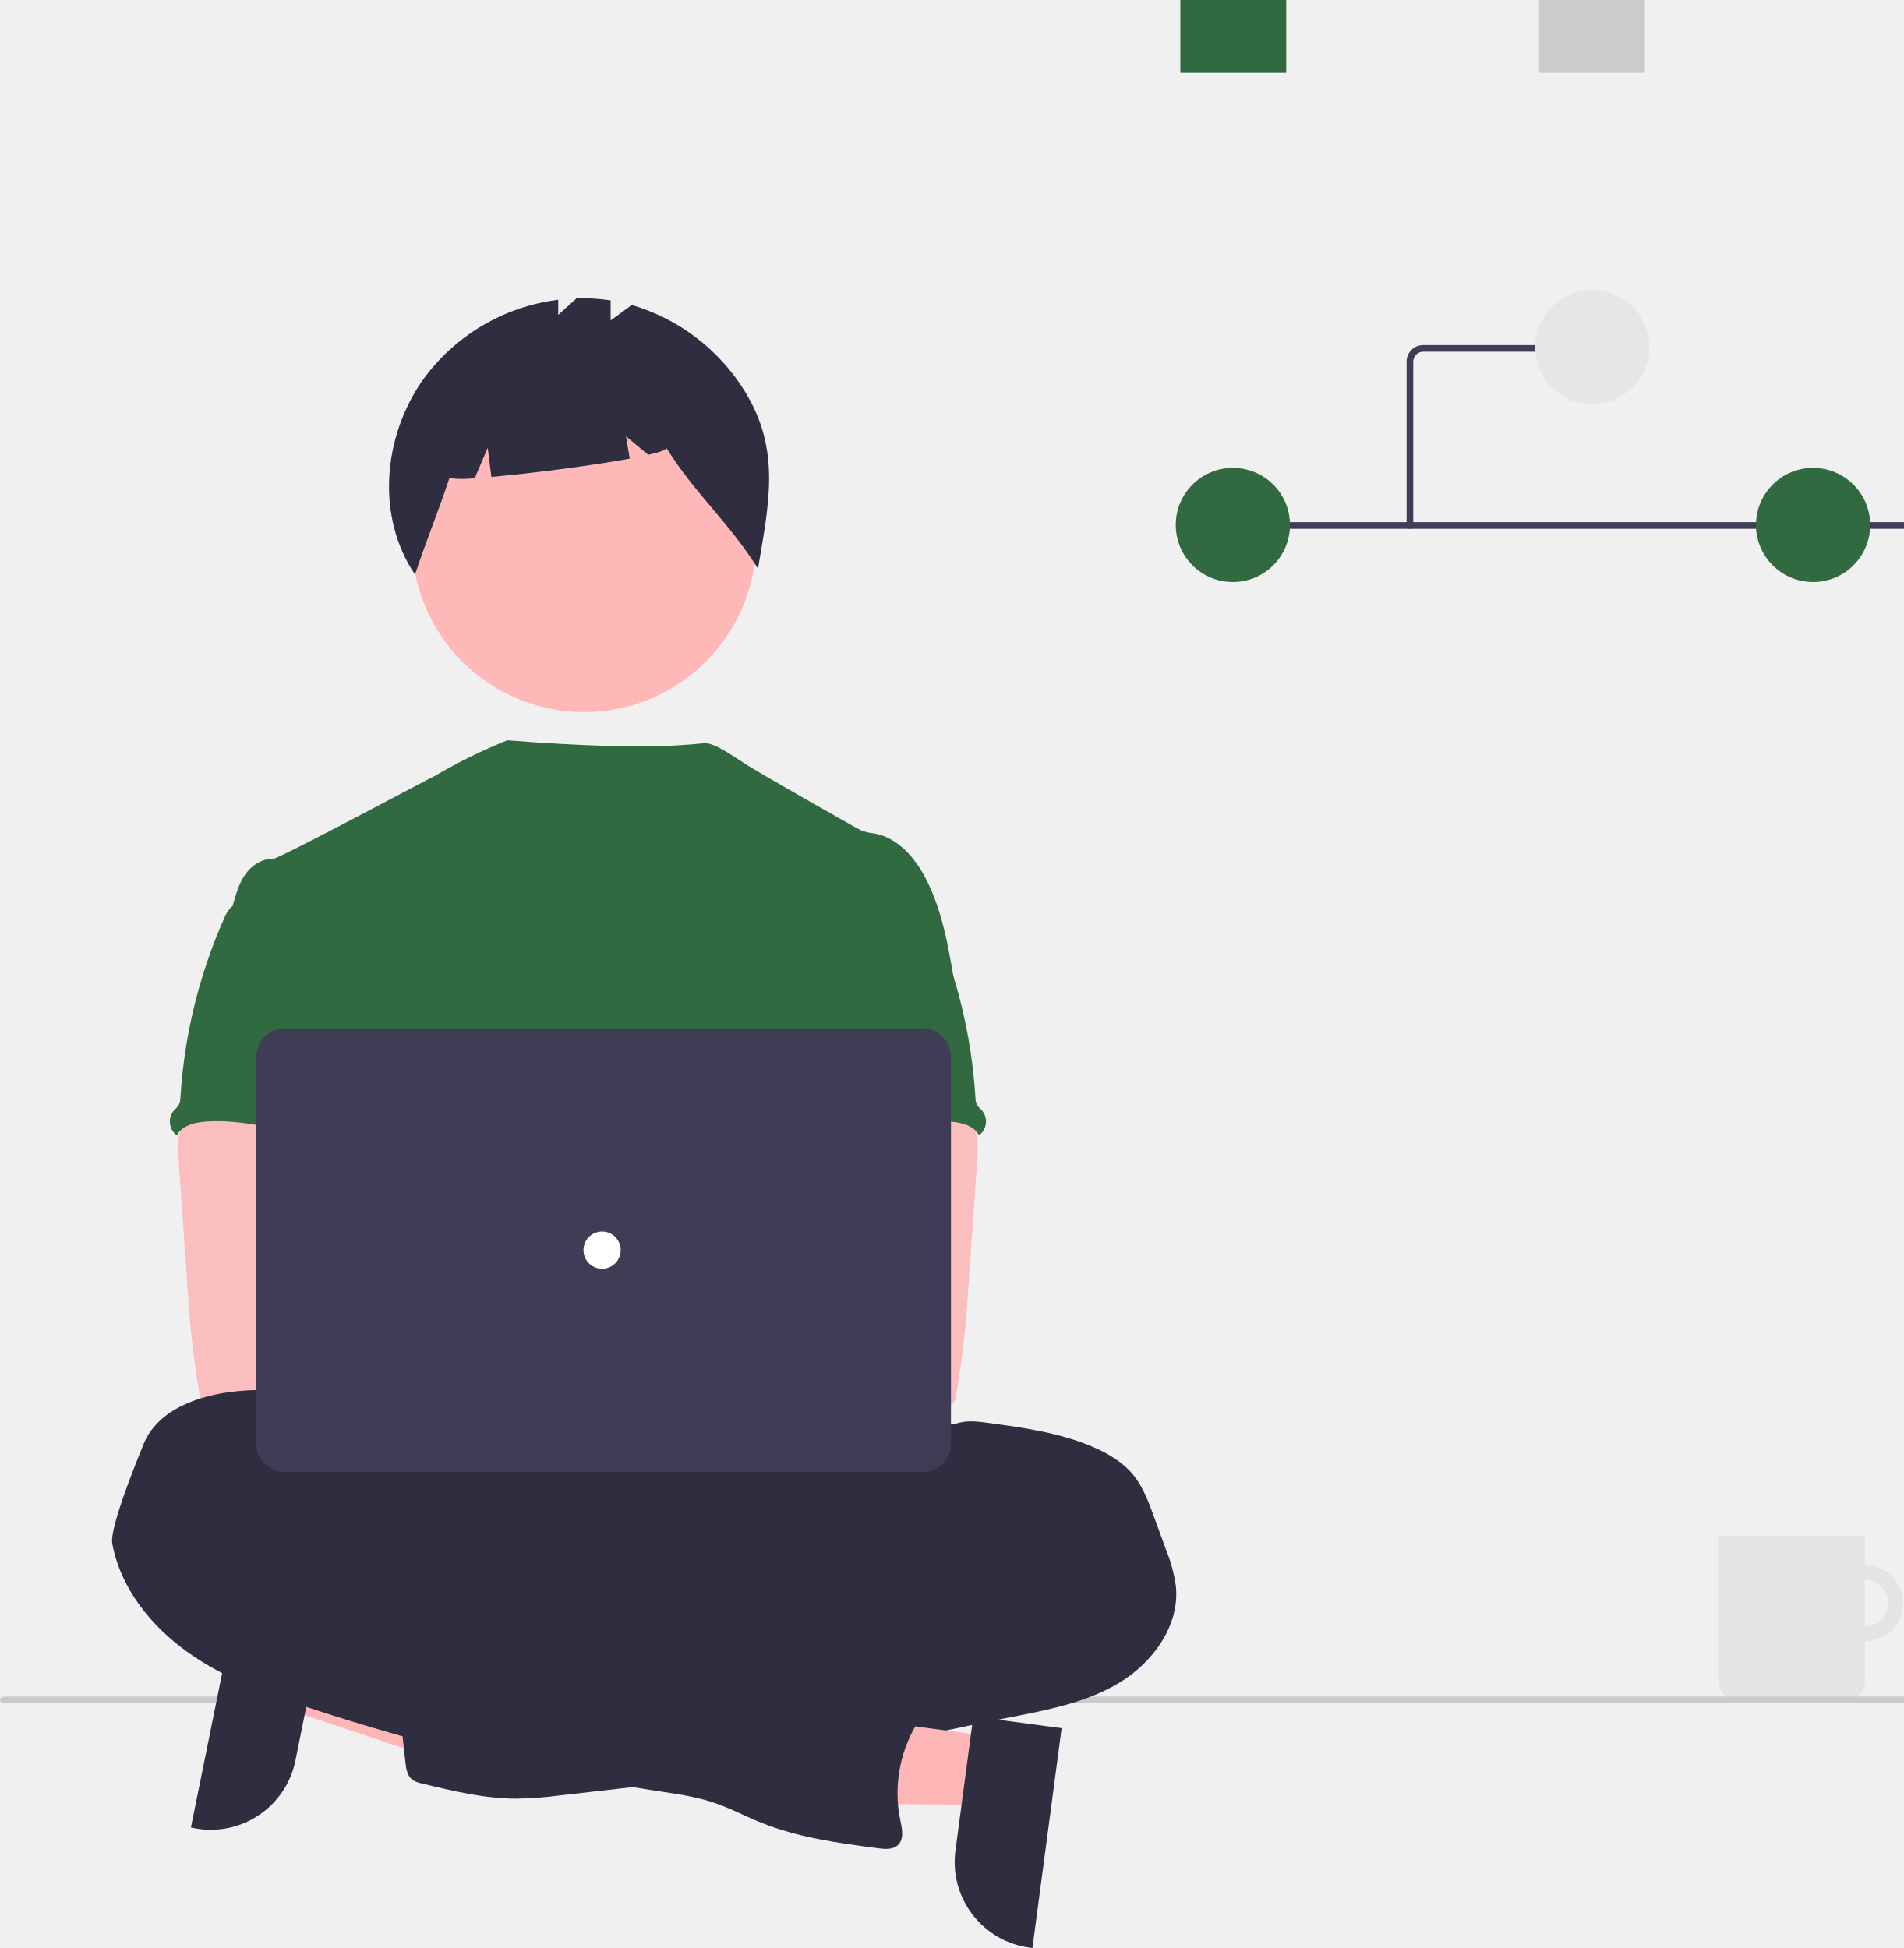
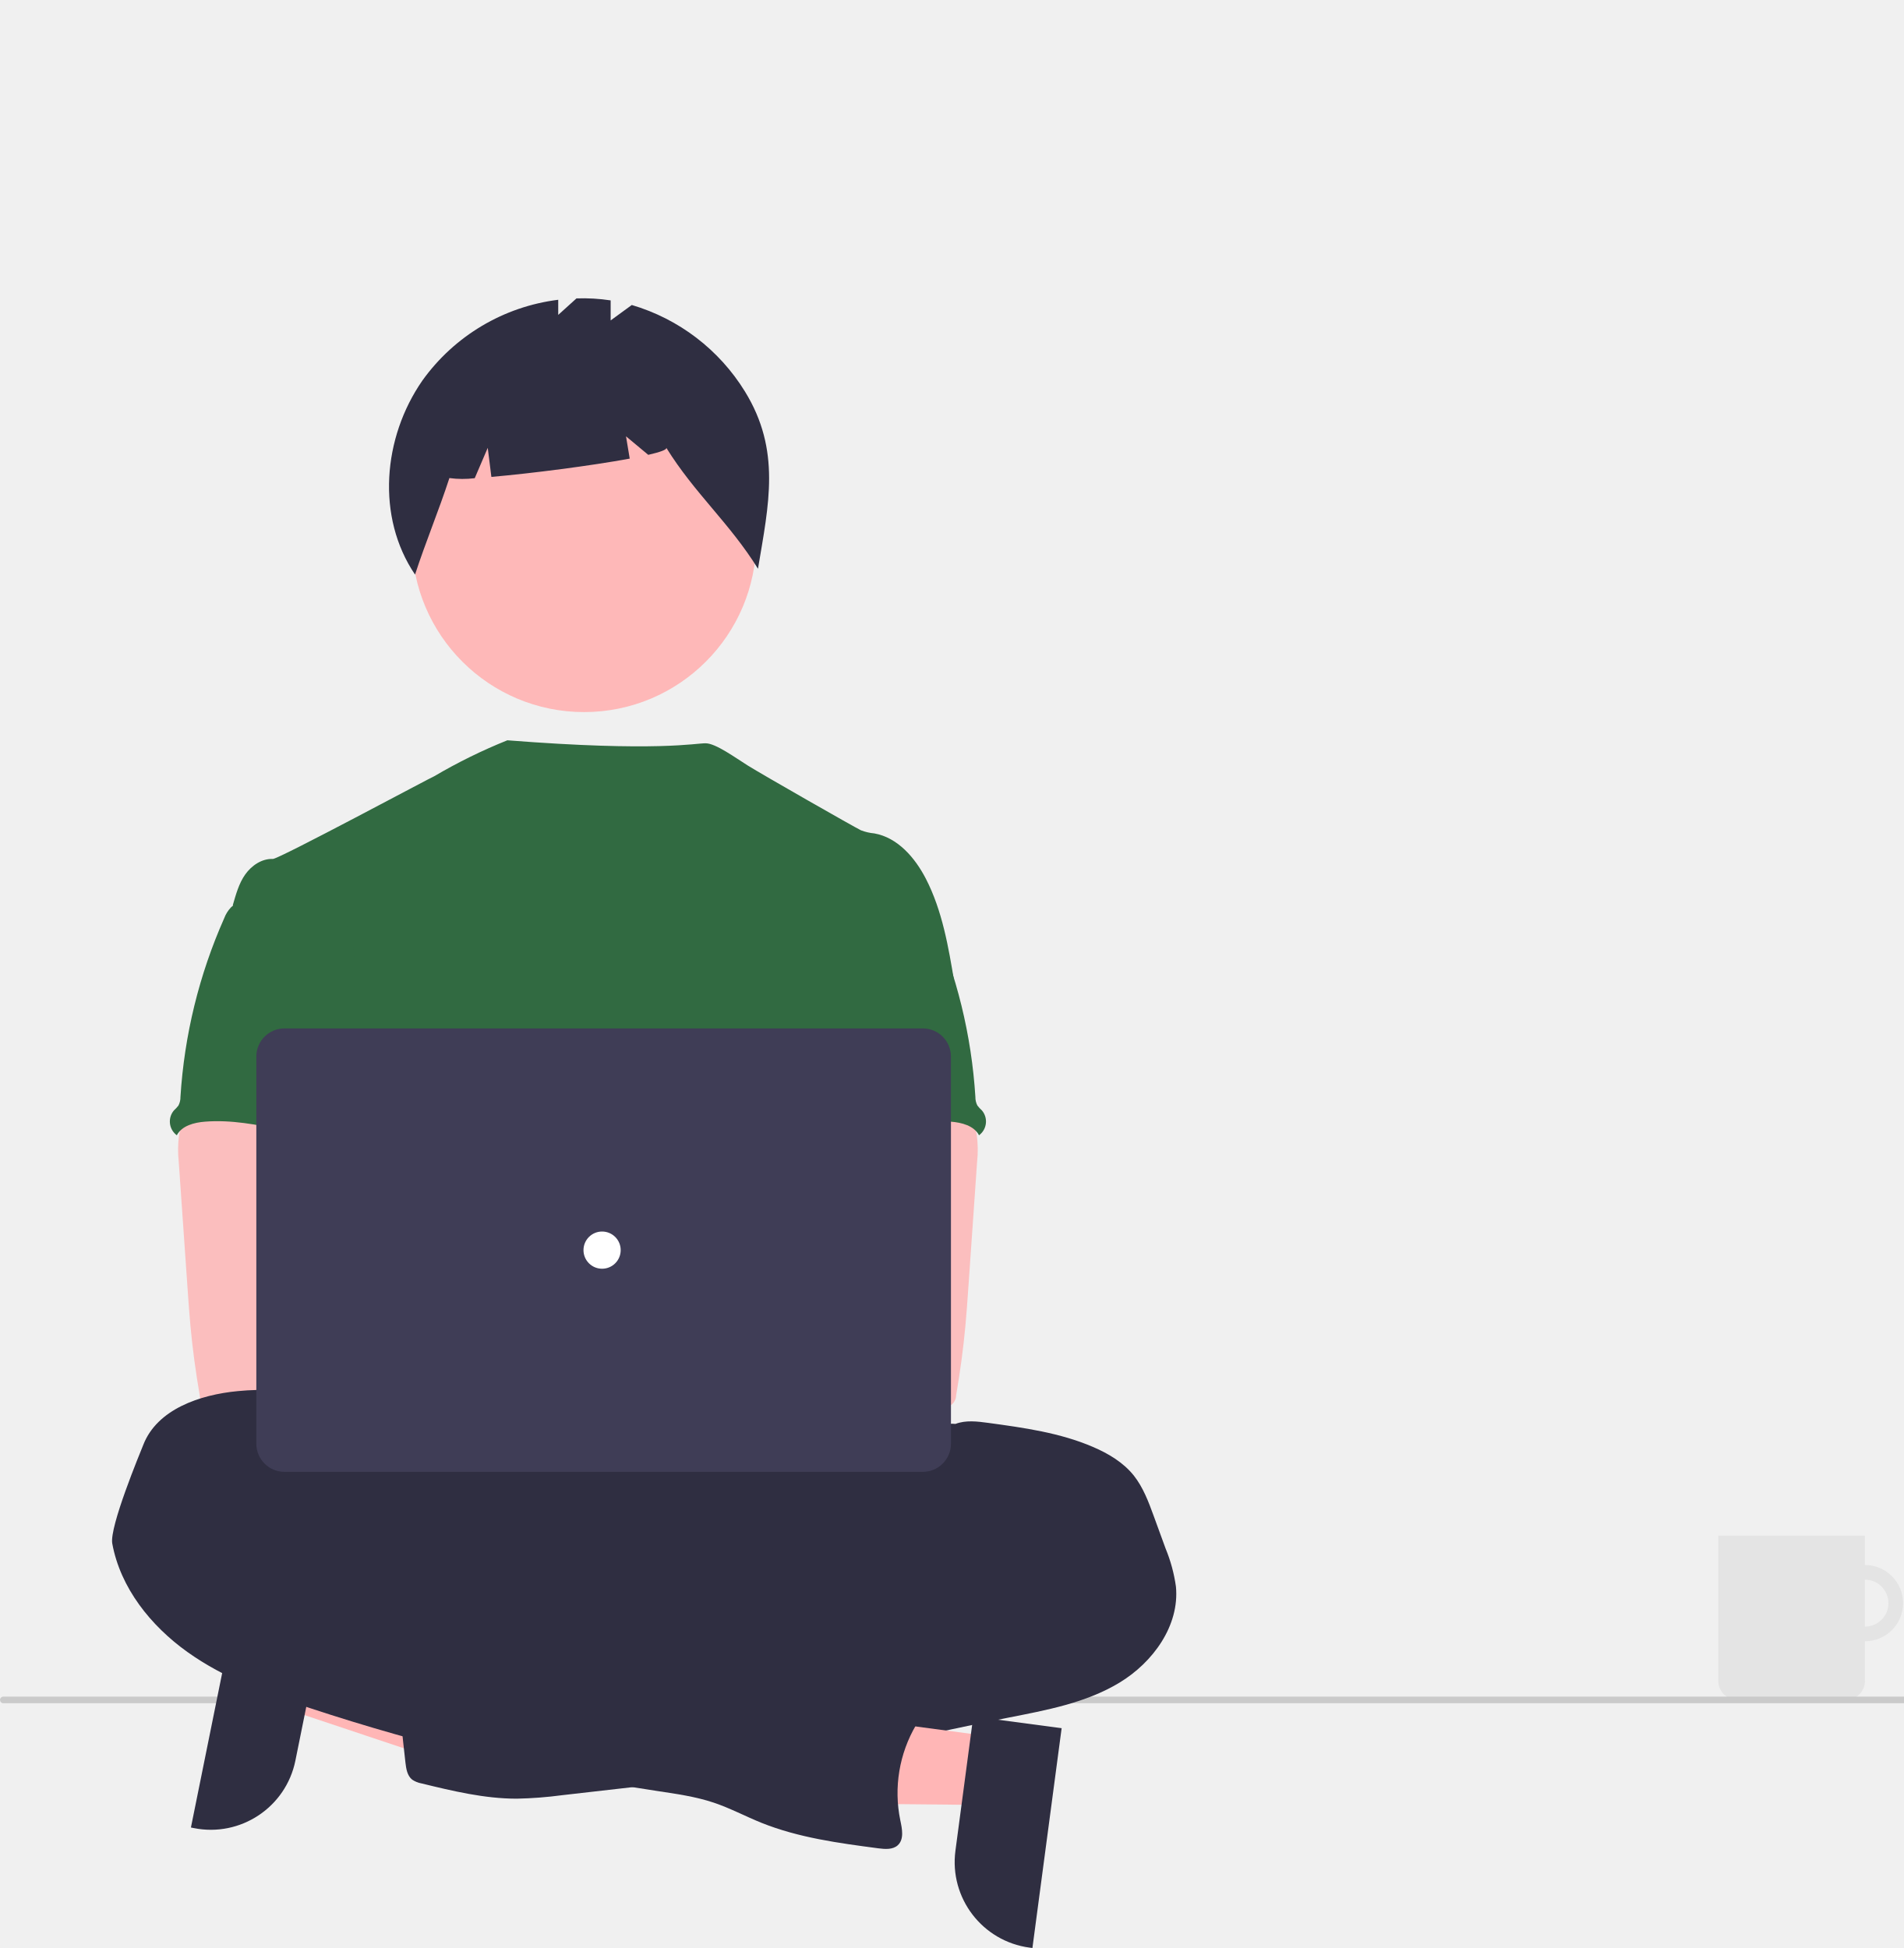
<svg xmlns="http://www.w3.org/2000/svg" data-name="Layer 1" width="573.461" height="587.025" viewBox="0 0 573.461 587.025">
  <g id="f9b32178-6d95-472d-b482-6662972666de" data-name="Group 100">
    <path id="f4b94a19-cbe0-459a-95a6-6ea3b3d72055-171" data-name="Path 1465" d="M675.147,628.1a11.49,11.49,0,1,0,11.49,11.49h0A11.49,11.49,0,0,0,675.147,628.1Zm0,18.561a7.071,7.071,0,1,1,7.071-7.071v0A7.071,7.071,0,0,1,675.147,646.661Z" transform="translate(-113.2693 -156.4874)" fill="#e4e4e4" />
    <path id="abc0e0b3-f22e-4bee-9929-c6879640924e-172" data-name="Path 1467" d="M630.954,619.261h44.193v43.739a5.757,5.757,0,0,1-5.757,5.757h-32.679a5.757,5.757,0,0,1-5.757-5.757V619.261Z" transform="translate(-113.2693 -156.4874)" fill="#e4e4e4" />
  </g>
  <path id="e24b6f19-a0a0-4e73-9cfc-bbb7635ad236-173" data-name="Path 944" d="M778.403,669.758h-664.237a1.006,1.006,0,0,1,0-2h664.237a1.006,1.006,0,0,1,0,2Z" transform="translate(-113.2693 -156.4874)" fill="#cacaca" />
  <polygon points="89.41 494.381 85.302 514.694 161.695 540.208 167.759 510.228 89.41 494.381" fill="#ffb6b6" />
  <path d="M210.36,647.029l-8.091,40.003-0.0.002a26.011,26.011,0,0,1-30.65,20.335l-.828-.168,13.248-65.496Z" transform="translate(-113.2693 -156.4874)" fill="#2f2e41" />
  <circle id="fd4e5ab9-ffc8-4bbb-9267-3af70c31dae1" data-name="Ellipse 276" cx="175.979" cy="162.713" r="51.871" fill="#feb8b8" />
  <path id="a8c9bbe2-1461-49cf-8211-f8d251166dc5-174" data-name="Path 1461" d="M337.697,274.45a59.907,59.907,0,0,0-34.081-26.052l-6.368,4.647v-6.034a55.143,55.143,0,0,0-10.3-.6l-5.494,4.971v-4.558a59.335,59.335,0,0,0-40.932,24.347c-11.931,17.2-13.945,41.129-2.21,58.467,3.221-9.9,7.131-19.189,10.353-29.088a29.299,29.299,0,0,0,7.633.037l3.919-9.145,1.095,8.758c12.148-1.058,30.166-3.382,41.682-5.511l-1.12-6.719,6.7,5.583c3.528-.812,5.623-1.549,5.45-2.112,8.565,13.808,19.047,22.627,27.611,36.435C344.888,308.406,348.632,292.217,337.697,274.45Z" transform="translate(-113.2693 -156.4874)" fill="#2f2e41" />
  <ellipse id="f6be96d1-713f-4c17-812c-ecd79c56fe95" data-name="Ellipse 260" cx="192.856" cy="464.787" rx="133.56" ry="37.359" fill="#2f2e41" />
  <path d="M400.808,452.588c-1.784-10.731-3.624-21.668-8.611-31.335-3.278-6.332-8.481-12.366-15.495-13.618a14.99,14.99,0,0,1-4.035-.934c-2.055-.99-29.673-16.756-34.063-19.502-3.769-2.357-9.719-6.722-12.719-6.722-3.018-.066-14.591,2.627-59.76-.904a163.141,163.141,0,0,0-22.01,10.822c-.146-.096-46.882,25.001-48.638,24.935-3.325-.14-6.416,1.989-8.322,4.67-1.906,2.681-2.8,6-3.736,9.209,10.208,22.733,19.548,45.495,29.757,68.228a5.821,5.821,0,0,1,.738,2.8,6.834,6.834,0,0,1-1.27,2.8c-5.006,8.042-4.847,18.157-4.3,27.609.547,9.452,1.224,19.436-3,27.908-1.149,2.326-2.643,4.455-3.736,6.781-2.559,5.268-3.484,22.117-1.989,27.777l187.267,5.365C382.86,587.409,400.808,452.588,400.808,452.588Z" transform="translate(-113.2693 -156.4874)" fill="#316a41" />
  <path id="eb41f72e-aba6-4a16-bf55-c7027d2f1a4b-175" data-name="Path 1421" d="M167.233,498.445a33.063,33.063,0,0,0-.112,8.154l2.684,38.546c.252,3.633.5,7.257.841,10.881.644,7.033,1.606,14.01,2.8,20.977a3.736,3.736,0,0,0,3.829,3.633c11.815,2.5,24.022,2.4,36.08,1.719,18.4-1.027,65.474-2.97,68.35-6.706s1.2-9.779-2.55-12.8-65.871-10.386-65.871-10.386c.607-4.81,2.438-9.34,4.175-13.907,3.12-8.1,6.034-16.466,6.09-25.143s-3.213-17.8-10.321-22.771c-5.847-4.081-13.375-4.838-20.5-4.67-5.184.149-14.141-1.093-18.876.934C170.105,488.556,167.933,494.776,167.233,498.445Z" transform="translate(-113.2693 -156.4874)" fill="#fbbebe" />
  <path id="a363f2f7-2464-40a1-ad01-344825aa0b75-176" data-name="Path 1423" d="M401.141,585.578c3.11-1.186,6.538-.757,9.872-.308,10.732,1.466,21.622,2.97,31.569,7.257,4.67,2,9.116,4.67,12.273,8.6,2.8,3.54,4.436,7.874,5.987,12.142l3.587,9.826a47.3,47.3,0,0,1,3.129,11.516c1.121,11.759-6.921,22.845-17.036,28.954s-22.023,8.284-33.624,10.563-23.247,4.8-34.8,7.472a140.086,140.086,0,0,1-16.373,3.222c-12.366,1.4-25.292-.663-37.042,3.428-4.67,1.635-9.256,4.063-14.1,5.193a87.745,87.745,0,0,1-9.751,1.485l-22.238,2.54a121.313,121.313,0,0,1-13.636,1.046c-9.713,0-19.268-2.3-28.7-4.6a7.258,7.258,0,0,1-2.8-1.13c-1.494-1.177-1.821-3.26-2.036-5.146q-1.429-12.525-2.5-25.077c-.224-2.718-.392-5.66,1.093-7.948,1.868-2.8,5.511-3.68,8.836-4.222a230.58,230.58,0,0,1,42.665-2.961c5.426-5.426,14.374-5.454,21.482-8.406a63.897,63.897,0,0,0,7.575-4.119,99.001,99.001,0,0,1,41.59-13.141,38.714,38.714,0,0,0,8.509-1.214c5.5-1.709,10.517-6.361,16.167-5.221.7-1.933,1.186-4.521,2.8-5.847.8-.682,1.793-1.139,2.531-1.868,1.56-1.578,1.7-4.063,1.466-6.267s-.757-4.464-.187-6.613a9.141,9.141,0,0,1,1.037-2.307C391.278,587.595,395.509,585.111,401.141,585.578Z" transform="translate(-113.2693 -156.4874)" fill="#2f2e41" />
  <path id="b53ad979-99f4-4c6e-a0f8-957060c42096-177" data-name="Path 1430" d="M182.88,429.901a9.667,9.667,0,0,0-2.073,3.316,156.78,156.78,0,0,0-13.169,53.816,5.38,5.38,0,0,1-.607,2.606,11.403,11.403,0,0,1-1.373,1.485,5.156,5.156,0,0,0,.617,7.266q.127.107.261.206c1.541-2.9,5.23-3.848,8.509-4.1,15.7-1.242,31.036,6.062,46.783,5.511-1.111-3.839-2.709-7.528-3.615-11.413-4.007-17.251,5.987-36.033-.14-52.649-1.224-3.325-3.269-6.594-6.491-8.051a17.291,17.291,0,0,0-4.156-1.1c-3.979-.719-11.9-3.792-15.747-2.559-1.42.458-1.98,1.793-3.157,2.6C186.734,427.977,184.362,428.397,182.88,429.901Z" transform="translate(-113.2693 -156.4874)" fill="#316a41" />
  <path id="a1197c30-bfd4-4098-bcf9-2468e7a33bf1-178" data-name="Path 1421" d="M400.921,486.906c-4.735-2.027-13.692-.785-18.876-.934-7.125-.168-14.653.589-20.5,4.67-7.108,4.971-10.377,14.094-10.321,22.771s2.97,17.043,6.09,25.143c1.737,4.567,3.568,9.097,4.175,13.907,0,0-62.121,7.365-65.871,10.386s-5.426,9.064-2.55,12.8,92.615,7.487,104.43,4.987a3.736,3.736,0,0,0,3.829-3.633c1.194-6.967,2.156-13.944,2.8-20.977.341-3.624.589-7.248.841-10.881l2.684-38.546a33.064,33.064,0,0,0-.112-8.154C406.84,494.776,404.668,488.556,400.921,486.906Z" transform="translate(-113.2693 -156.4874)" fill="#fbbebe" />
  <path id="ebe46053-6aac-4aa7-8615-21a6fa79538d-179" data-name="Path 1430" d="M386.251,426.835c-1.177-.807-1.737-2.142-3.157-2.6-3.847-1.233-11.768,1.84-15.747,2.559a17.291,17.291,0,0,0-4.156,1.1c-3.222,1.457-5.267,4.726-6.491,8.051-6.127,16.616,3.867,35.398-.14,52.649-.906,3.885-2.504,7.574-3.615,11.413,15.747.551,31.083-6.753,46.783-5.511,3.279.252,6.968,1.2,8.509,4.1q.134-.099.261-.206a5.156,5.156,0,0,0,.617-7.266,11.401,11.401,0,0,1-1.373-1.485,5.38,5.38,0,0,1-.607-2.606,156.78,156.78,0,0,0-13.169-53.816,9.667,9.667,0,0,0-2.073-3.316C390.411,428.397,388.039,427.977,386.251,426.835Z" transform="translate(-113.2693 -156.4874)" fill="#316a41" />
  <polygon points="299.243 523.378 296.513 543.921 215.975 543.166 220.005 512.846 299.243 523.378" fill="#ffb6b6" />
  <path d="M433.122,677.272l-8.804,66.24-.838-.111a26.011,26.011,0,0,1-22.356-29.208l0-.002,5.377-40.457Z" transform="translate(-113.2693 -156.4874)" fill="#2f2e41" />
  <path id="a0b0f7ea-4ed9-4447-aa64-e2335b2c3196-180" data-name="Path 1427" d="M223.039,595.974c0,.934-1.466,0-1.6-1-1.027-7.556-7.024-13.786-14.01-16.812s-14.944-3.185-22.509-2.466c-11.441,1.083-24.284,5.464-28.468,16.158-.99,2.5-10.264,24.76-9.359,29.766,2.438,13.356,11.572,24.779,22.64,32.69s24,12.637,36.9,16.9a639.949,639.949,0,0,0,104.607,24.984c5.753.869,11.563,1.672,17.073,3.521,4.931,1.653,9.545,4.128,14.365,6.071,11.208,4.5,23.266,6.108,35.211,7.687,2.036.262,4.371.448,5.875-.934,1.943-1.8,1.3-4.941.747-7.528a40.488,40.488,0,0,1,4.773-28.729c2-3.362,4.6-6.809,4.222-10.7-.448-4.539-4.969-7.752-9.471-8.481s-9.078.346-13.6.934a7.285,7.285,0,0,1-4.623-.458,9.235,9.235,0,0,1-1.812-1.606,20.482,20.482,0,0,0-23.854-3.334c-1.672.934-4.2-1.149-5.94-1.933l-19.642-8.892c-22.565-10.208-45.242-20.464-69.115-26.927a14.514,14.514,0,0,1-5.324-2.214c-1.186-.934-2.036-2.2-3.129-3.241-2.382-2.251-5.7-3.148-8.555-4.745S222.385,599.177,223.039,595.974Z" transform="translate(-113.2693 -156.4874)" fill="#2f2e41" />
  <circle cx="160.617" cy="411.99" r="14" fill="#fbbebe" />
  <circle cx="191.617" cy="411.99" r="14" fill="#fbbebe" />
  <path d="M391.305,600.024H198.966a8.48,8.48,0,0,1-8.47-8.47V474.868a8.48,8.48,0,0,1,8.47-8.47H391.305a8.48,8.48,0,0,1,8.47,8.47V591.555A8.48,8.48,0,0,1,391.305,600.024Z" transform="translate(-113.2693 -156.4874)" fill="#3f3d56" />
  <circle id="e793da3b-cee2-4a15-ae11-6dab45a6c728" data-name="Ellipse 263" cx="181.399" cy="376.724" r="5.604" fill="#fff" />
-   <rect x="371.397" y="157.352" width="287.22" height="2" fill="#3f3d56" />
-   <circle id="a67a4451-c7cc-402c-b29d-5a705f3c9418" data-name="Ellipse 264" cx="371.439" cy="158.196" r="17.202" fill="#316a41" />
-   <circle id="abdb3fbf-f68e-433e-a33f-153626b38c76" data-name="Ellipse 266" cx="546.244" cy="158.196" r="17.202" fill="#316a41" />
-   <rect id="ad5a043d-52f1-4931-b771-e4991ef7f7f7" data-name="Rectangle 208" x="355.612" width="31.906" height="21.99" fill="#316a41" />
-   <rect id="e5d95e83-bdd9-4322-95a9-5a9c4b449a8f" data-name="Rectangle 209" x="463.685" width="31.906" height="21.99" fill="#ccc" />
-   <path d="M538.051,315.84a1,1,0,0,1-1-1V265.477a5.006,5.006,0,0,1,5-5h48.675a1,1,0,0,1,0,2h-48.675a3.003,3.003,0,0,0-3,3v49.362A1,1,0,0,1,538.051,315.84Z" transform="translate(-113.2693 -156.4874)" fill="#3f3d56" />
-   <circle id="b0a7c1c1-8f27-441f-a84a-e44462cc473e" data-name="Ellipse 265" cx="479.744" cy="104.616" r="17.202" fill="#e6e6e6" />
</svg>
